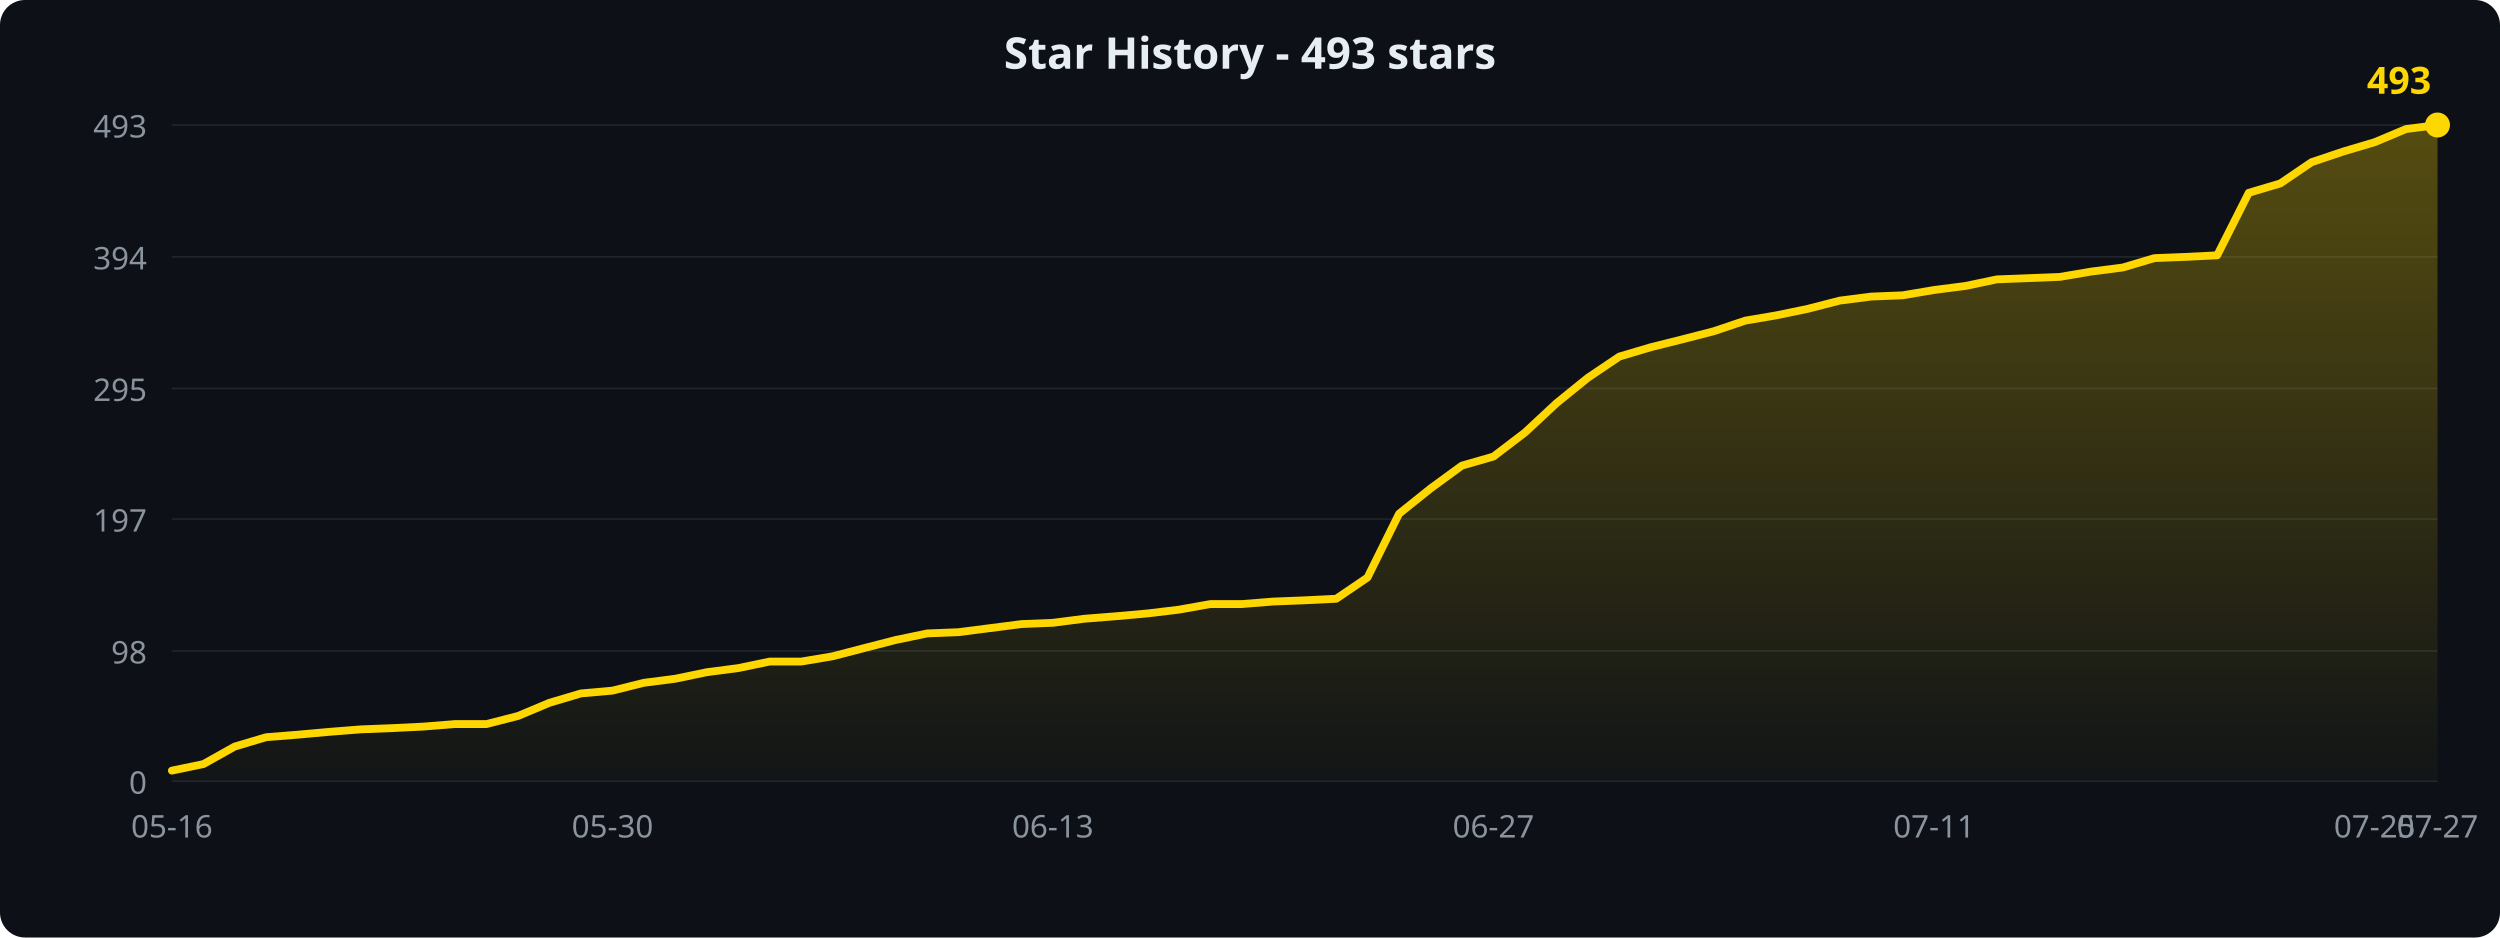
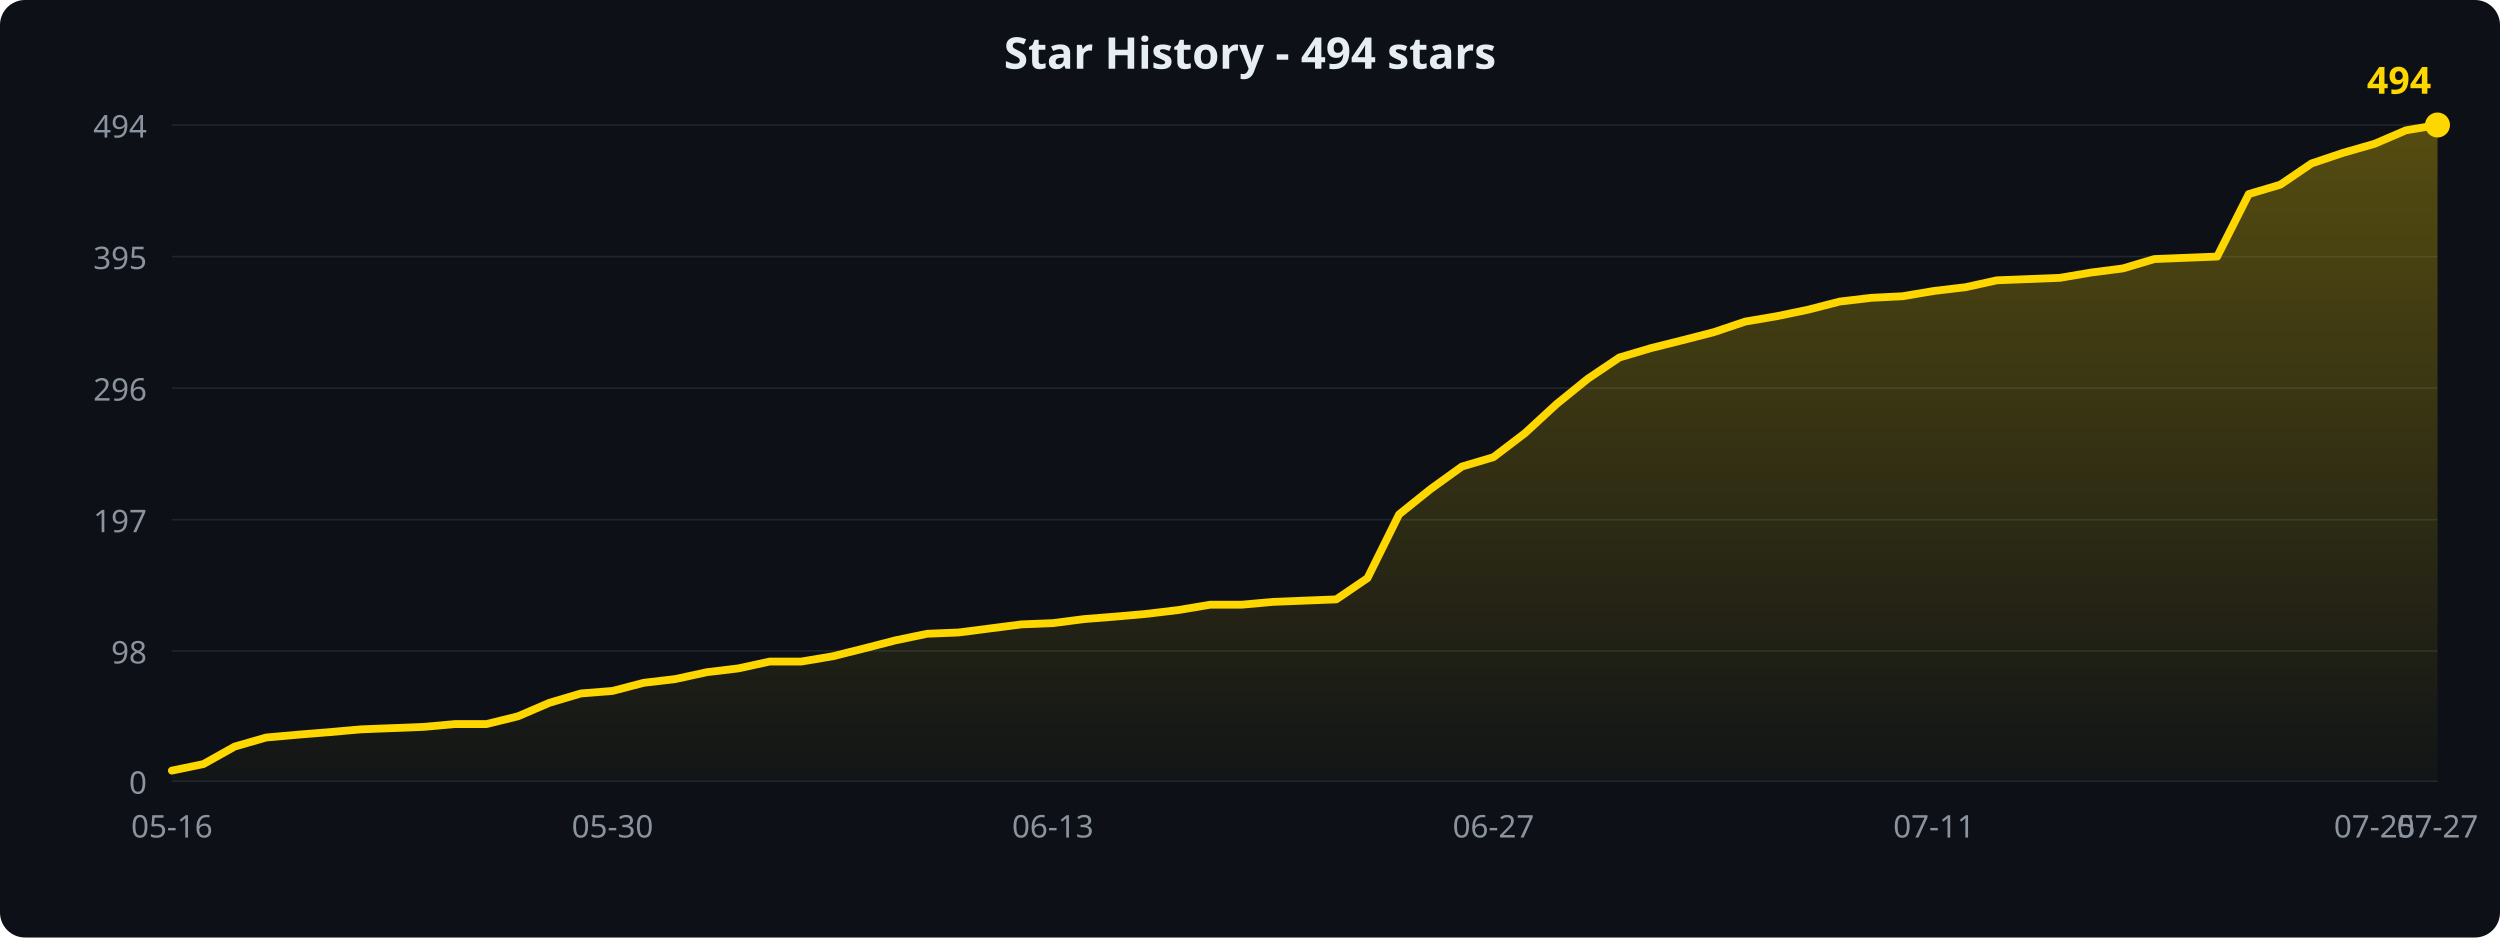
<svg xmlns="http://www.w3.org/2000/svg" viewBox="0 0 800 300" width="800" height="300">
  <defs>
    <linearGradient id="fill" x1="0" y1="0" x2="0" y2="1">
      <stop offset="0%" stop-color="#FFD700" stop-opacity="0.3" />
      <stop offset="100%" stop-color="#FFD700" stop-opacity="0.02" />
    </linearGradient>
  </defs>
  <rect width="800" height="300" rx="8" fill="#0d1117" />
  <text x="400.0" y="22" text-anchor="middle" fill="#e6edf3" font-family="system-ui,sans-serif" font-size="14" font-weight="600">
-     Star History - 493 stars
+     Star History - 494 stars
  </text>
  <line x1="55" y1="250.0" x2="780" y2="250.0" stroke="#21262d" stroke-width="0.5" />
  <text x="47" y="254.0" text-anchor="end" fill="#8b949e" font-family="system-ui,sans-serif" font-size="10">0</text>
  <line x1="55" y1="208.3" x2="780" y2="208.3" stroke="#21262d" stroke-width="0.5" />
  <text x="47" y="212.3" text-anchor="end" fill="#8b949e" font-family="system-ui,sans-serif" font-size="10">98</text>
-   <line x1="55" y1="166.1" x2="780" y2="166.1" stroke="#21262d" stroke-width="0.5" />
-   <text x="47" y="170.1" text-anchor="end" fill="#8b949e" font-family="system-ui,sans-serif" font-size="10">197</text>
-   <line x1="55" y1="124.3" x2="780" y2="124.3" stroke="#21262d" stroke-width="0.5" />
-   <text x="47" y="128.3" text-anchor="end" fill="#8b949e" font-family="system-ui,sans-serif" font-size="10">295</text>
-   <line x1="55" y1="82.2" x2="780" y2="82.2" stroke="#21262d" stroke-width="0.5" />
-   <text x="47" y="86.2" text-anchor="end" fill="#8b949e" font-family="system-ui,sans-serif" font-size="10">394</text>
+   <line x1="55" y1="166.3" x2="780" y2="166.3" stroke="#21262d" stroke-width="0.5" />
+   <text x="47" y="170.3" text-anchor="end" fill="#8b949e" font-family="system-ui,sans-serif" font-size="10">197</text>
+   <line x1="55" y1="124.2" x2="780" y2="124.2" stroke="#21262d" stroke-width="0.5" />
+   <text x="47" y="128.2" text-anchor="end" fill="#8b949e" font-family="system-ui,sans-serif" font-size="10">296</text>
+   <line x1="55" y1="82.1" x2="780" y2="82.1" stroke="#21262d" stroke-width="0.5" />
+   <text x="47" y="86.1" text-anchor="end" fill="#8b949e" font-family="system-ui,sans-serif" font-size="10">395</text>
  <line x1="55" y1="40.0" x2="780" y2="40.0" stroke="#21262d" stroke-width="0.5" />
-   <text x="47" y="44.0" text-anchor="end" fill="#8b949e" font-family="system-ui,sans-serif" font-size="10">493</text>
-   <polygon points="55.0,246.6 65.1,244.5 75.1,238.9 85.2,235.9 95.3,235.1 105.3,234.2 115.4,233.4 125.5,233.0 135.6,232.5 145.6,231.7 155.7,231.7 165.8,229.1 175.8,224.9 185.9,221.9 196.0,221.0 206.0,218.5 216.1,217.2 226.2,215.1 236.2,213.8 246.3,211.7 256.4,211.7 266.5,210.0 276.5,207.4 286.6,204.8 296.7,202.7 306.7,202.3 316.8,201.0 326.9,199.7 336.9,199.3 347.0,198.0 357.1,197.2 367.2,196.3 377.2,195.1 387.3,193.3 397.4,193.3 407.4,192.5 417.5,192.1 427.6,191.6 437.6,184.8 447.7,164.4 457.8,156.3 467.8,149.0 477.9,146.1 488.0,138.4 498.1,129.0 508.1,120.9 518.2,114.1 528.3,111.1 538.3,108.6 548.4,106.0 558.5,102.6 568.5,100.9 578.6,98.8 588.7,96.2 598.8,94.9 608.8,94.5 618.9,92.8 629.0,91.5 639.0,89.4 649.1,89.0 659.2,88.6 669.2,86.9 679.3,85.6 689.4,82.6 699.4,82.2 709.5,81.7 719.6,61.7 729.7,58.7 739.7,51.9 749.8,48.5 759.9,45.5 769.9,41.3 780.0,40.0 780.0,250.0 55.0,250.0" fill="url(#fill)" />
-   <polyline points="55.0,246.6 65.1,244.5 75.1,238.9 85.2,235.9 95.3,235.1 105.3,234.2 115.4,233.4 125.5,233.0 135.6,232.5 145.6,231.7 155.7,231.7 165.8,229.1 175.8,224.9 185.9,221.9 196.0,221.0 206.0,218.5 216.1,217.2 226.2,215.1 236.2,213.8 246.3,211.7 256.4,211.7 266.5,210.0 276.5,207.4 286.6,204.8 296.7,202.7 306.7,202.3 316.8,201.0 326.9,199.7 336.9,199.3 347.0,198.0 357.1,197.2 367.2,196.3 377.2,195.1 387.3,193.3 397.4,193.3 407.4,192.5 417.5,192.1 427.6,191.6 437.6,184.8 447.7,164.4 457.8,156.3 467.8,149.0 477.9,146.1 488.0,138.4 498.1,129.0 508.1,120.9 518.2,114.1 528.3,111.1 538.3,108.6 548.4,106.0 558.5,102.6 568.5,100.9 578.6,98.8 588.7,96.2 598.8,94.9 608.8,94.5 618.9,92.8 629.0,91.5 639.0,89.4 649.1,89.0 659.2,88.6 669.2,86.9 679.3,85.6 689.4,82.6 699.4,82.2 709.5,81.7 719.6,61.7 729.7,58.7 739.7,51.9 749.8,48.5 759.9,45.5 769.9,41.3 780.0,40.0" fill="none" stroke="#FFD700" stroke-width="2.5" stroke-linejoin="round" stroke-linecap="round" />
+   <text x="47" y="44.0" text-anchor="end" fill="#8b949e" font-family="system-ui,sans-serif" font-size="10">494</text>
+   <polygon points="55.0,246.6 65.1,244.5 75.1,238.9 85.2,236.0 95.3,235.1 105.3,234.3 115.4,233.4 125.5,233.0 135.6,232.6 145.6,231.7 155.7,231.7 165.8,229.2 175.8,224.9 185.9,221.9 196.0,221.1 206.0,218.5 216.1,217.3 226.2,215.1 236.2,213.9 246.3,211.7 256.4,211.7 266.5,210.0 276.5,207.5 286.6,204.9 296.7,202.8 306.7,202.4 316.8,201.1 326.9,199.8 336.9,199.4 347.0,198.1 357.1,197.3 367.2,196.4 377.2,195.2 387.3,193.5 397.4,193.5 407.4,192.6 417.5,192.2 427.6,191.8 437.6,185.0 447.7,164.6 457.8,156.5 467.8,149.3 477.9,146.3 488.0,138.6 498.1,129.3 508.1,121.2 518.2,114.4 528.3,111.4 538.3,108.9 548.4,106.3 558.5,102.9 568.5,101.2 578.6,99.1 588.7,96.5 598.8,95.3 608.8,94.8 618.9,93.1 629.0,91.9 639.0,89.7 649.1,89.3 659.2,88.9 669.2,87.2 679.3,85.9 689.4,82.9 699.4,82.5 709.5,82.1 719.6,62.1 729.7,59.1 739.7,52.3 749.8,48.9 759.9,46.0 769.9,41.7 780.0,40.0 780.0,250.0 55.0,250.0" fill="url(#fill)" />
+   <polyline points="55.0,246.6 65.1,244.5 75.1,238.9 85.2,236.0 95.3,235.1 105.3,234.3 115.4,233.4 125.5,233.0 135.6,232.6 145.6,231.7 155.7,231.7 165.8,229.2 175.8,224.9 185.9,221.9 196.0,221.1 206.0,218.5 216.1,217.3 226.2,215.1 236.2,213.9 246.3,211.7 256.4,211.7 266.5,210.0 276.5,207.5 286.6,204.9 296.7,202.8 306.7,202.4 316.8,201.1 326.9,199.8 336.9,199.4 347.0,198.1 357.1,197.3 367.2,196.4 377.2,195.2 387.3,193.5 397.4,193.5 407.4,192.6 417.5,192.2 427.6,191.8 437.6,185.0 447.7,164.6 457.8,156.5 467.8,149.3 477.9,146.3 488.0,138.6 498.1,129.3 508.1,121.2 518.2,114.4 528.3,111.4 538.3,108.9 548.4,106.3 558.5,102.9 568.5,101.2 578.6,99.1 588.7,96.5 598.8,95.3 608.8,94.8 618.9,93.1 629.0,91.9 639.0,89.7 649.1,89.3 659.2,88.9 669.2,87.2 679.3,85.9 689.4,82.9 699.4,82.5 709.5,82.1 719.6,62.1 729.7,59.1 739.7,52.3 749.8,48.9 759.9,46.0 769.9,41.7 780.0,40.0" fill="none" stroke="#FFD700" stroke-width="2.5" stroke-linejoin="round" stroke-linecap="round" />
  <text x="55.0" y="268" text-anchor="middle" fill="#8b949e" font-family="system-ui,sans-serif" font-size="10">05-16</text>
  <text x="196.0" y="268" text-anchor="middle" fill="#8b949e" font-family="system-ui,sans-serif" font-size="10">05-30</text>
  <text x="336.9" y="268" text-anchor="middle" fill="#8b949e" font-family="system-ui,sans-serif" font-size="10">06-13</text>
  <text x="477.9" y="268" text-anchor="middle" fill="#8b949e" font-family="system-ui,sans-serif" font-size="10">06-27</text>
  <text x="618.9" y="268" text-anchor="middle" fill="#8b949e" font-family="system-ui,sans-serif" font-size="10">07-11</text>
  <text x="759.9" y="268" text-anchor="middle" fill="#8b949e" font-family="system-ui,sans-serif" font-size="10">07-25</text>
  <text x="780.0" y="268" text-anchor="middle" fill="#8b949e" font-family="system-ui,sans-serif" font-size="10">07-27</text>
  <circle cx="780.0" cy="40.0" r="4" fill="#FFD700" />
-   <text x="778.0" y="30.0" text-anchor="end" fill="#FFD700" font-family="system-ui,sans-serif" font-size="12" font-weight="600">493</text>
+   <text x="778.0" y="30.0" text-anchor="end" fill="#FFD700" font-family="system-ui,sans-serif" font-size="12" font-weight="600">494</text>
</svg>
